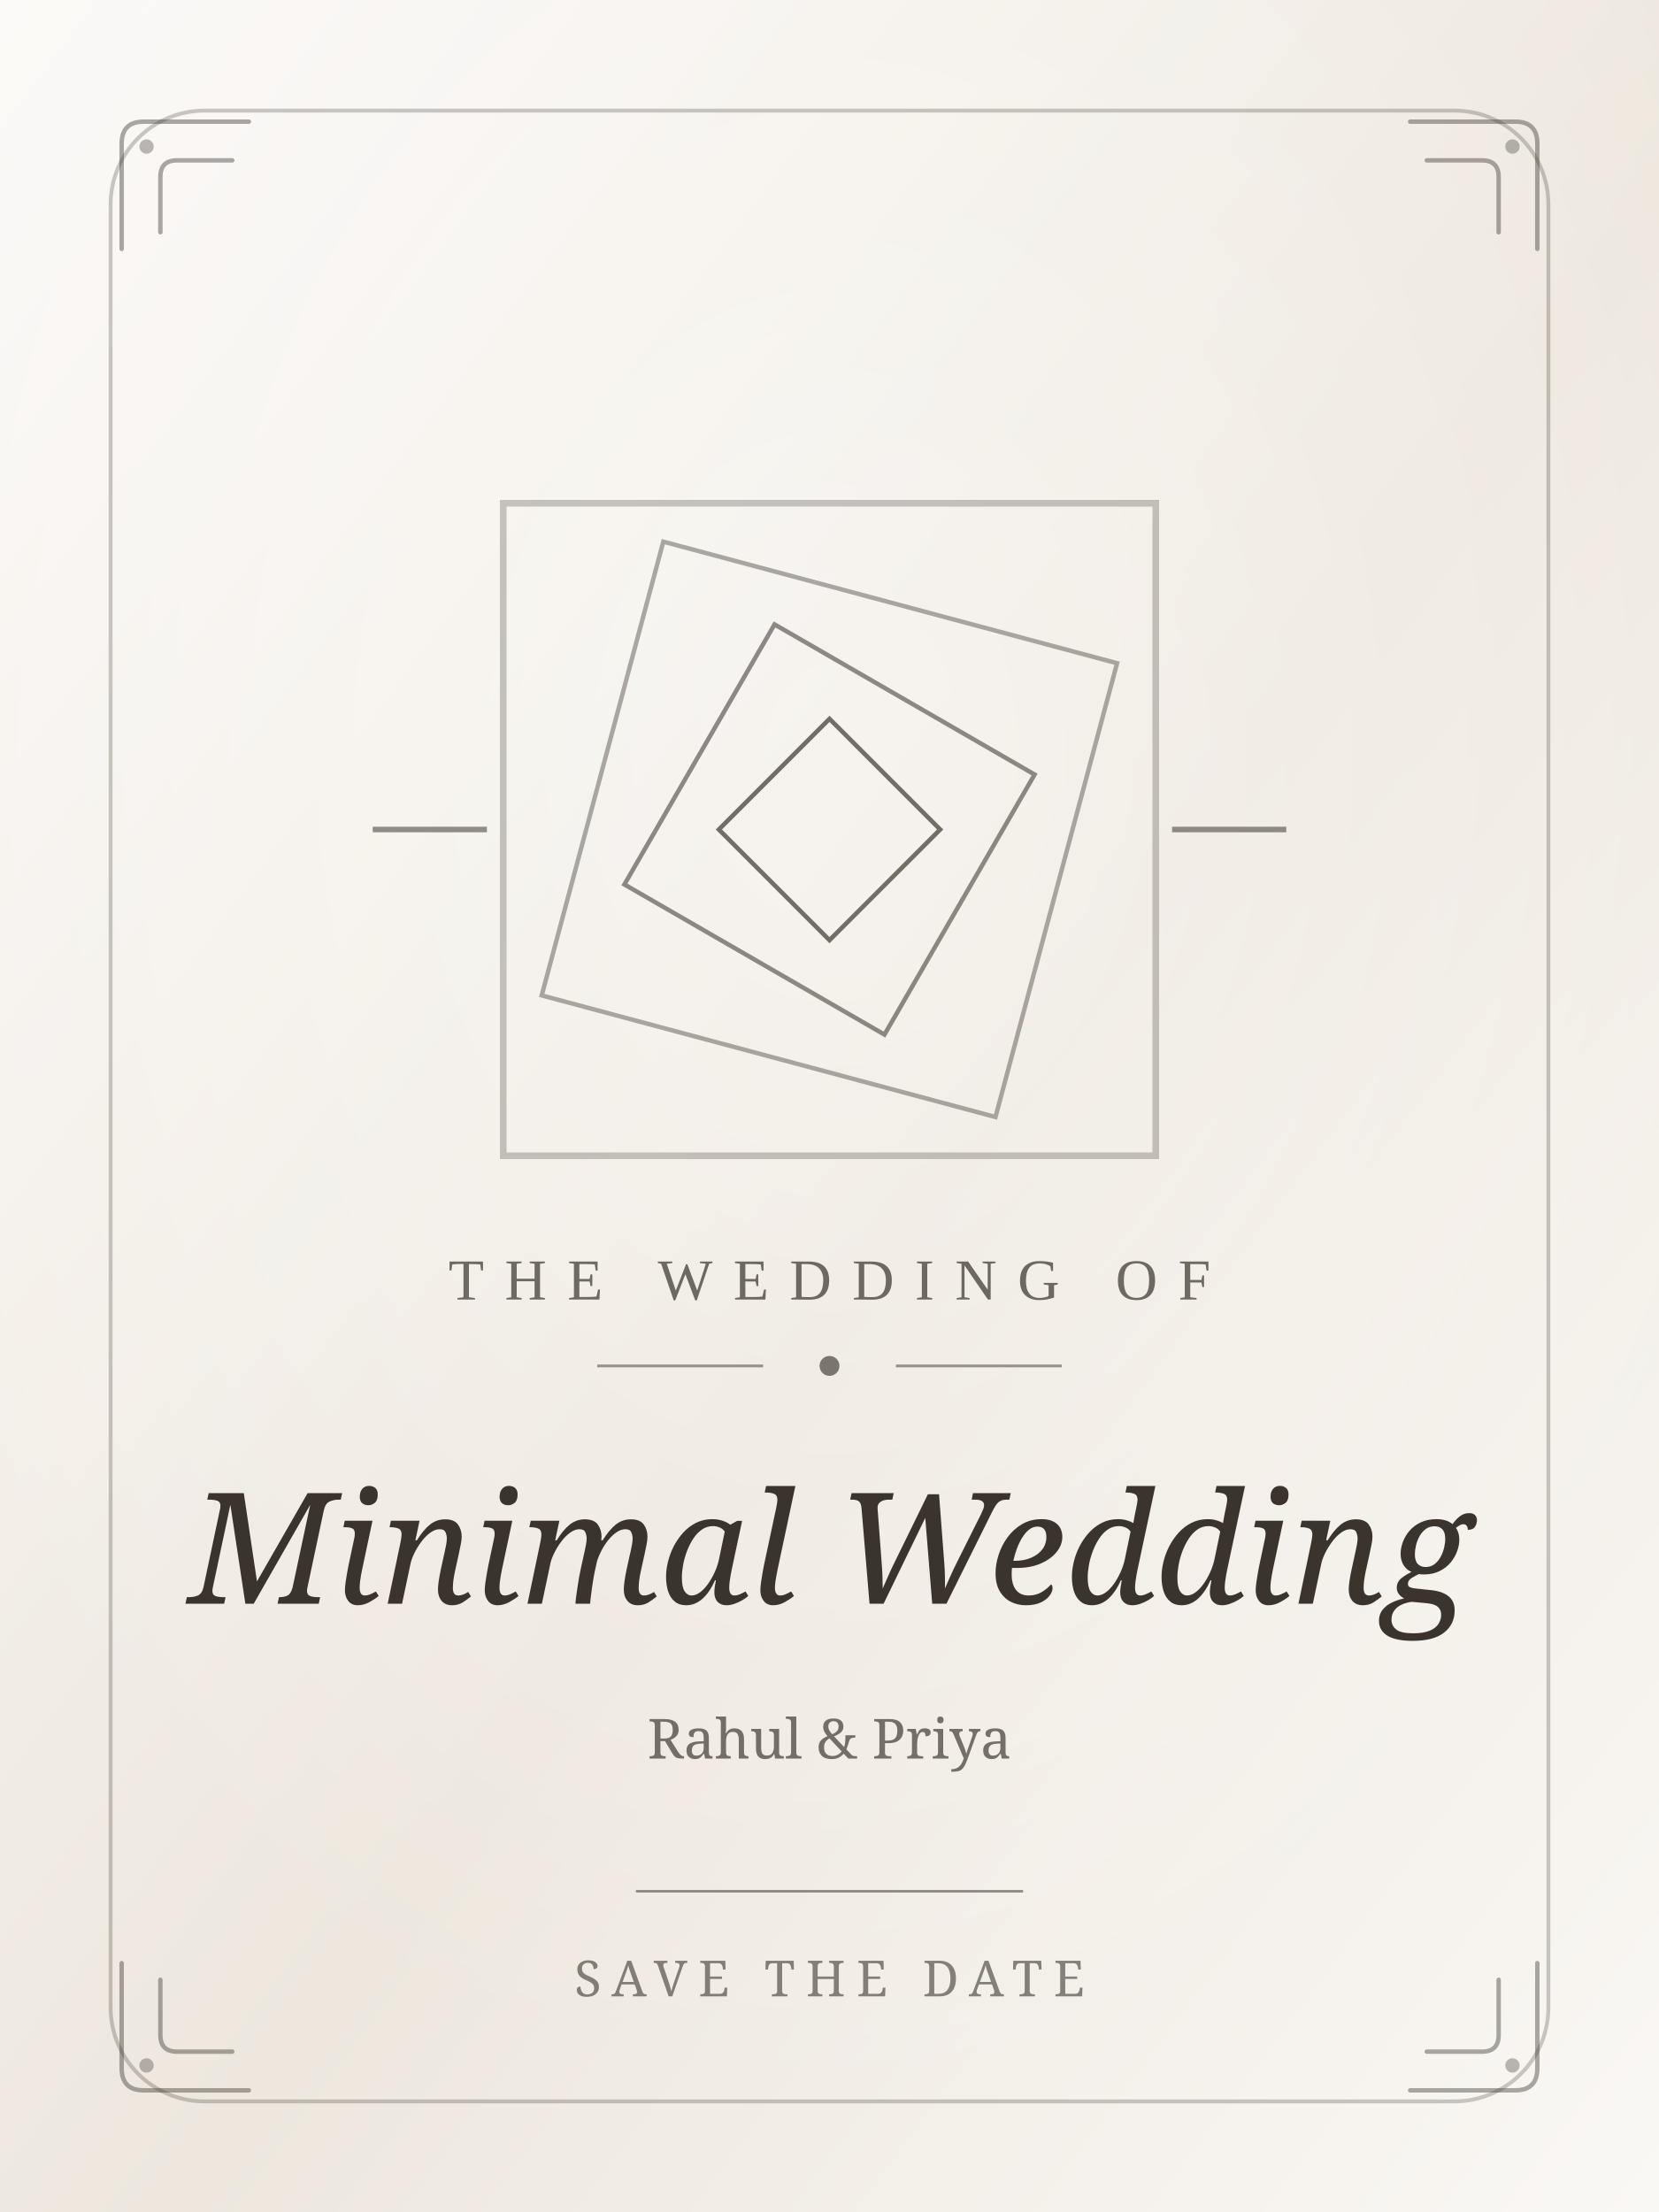
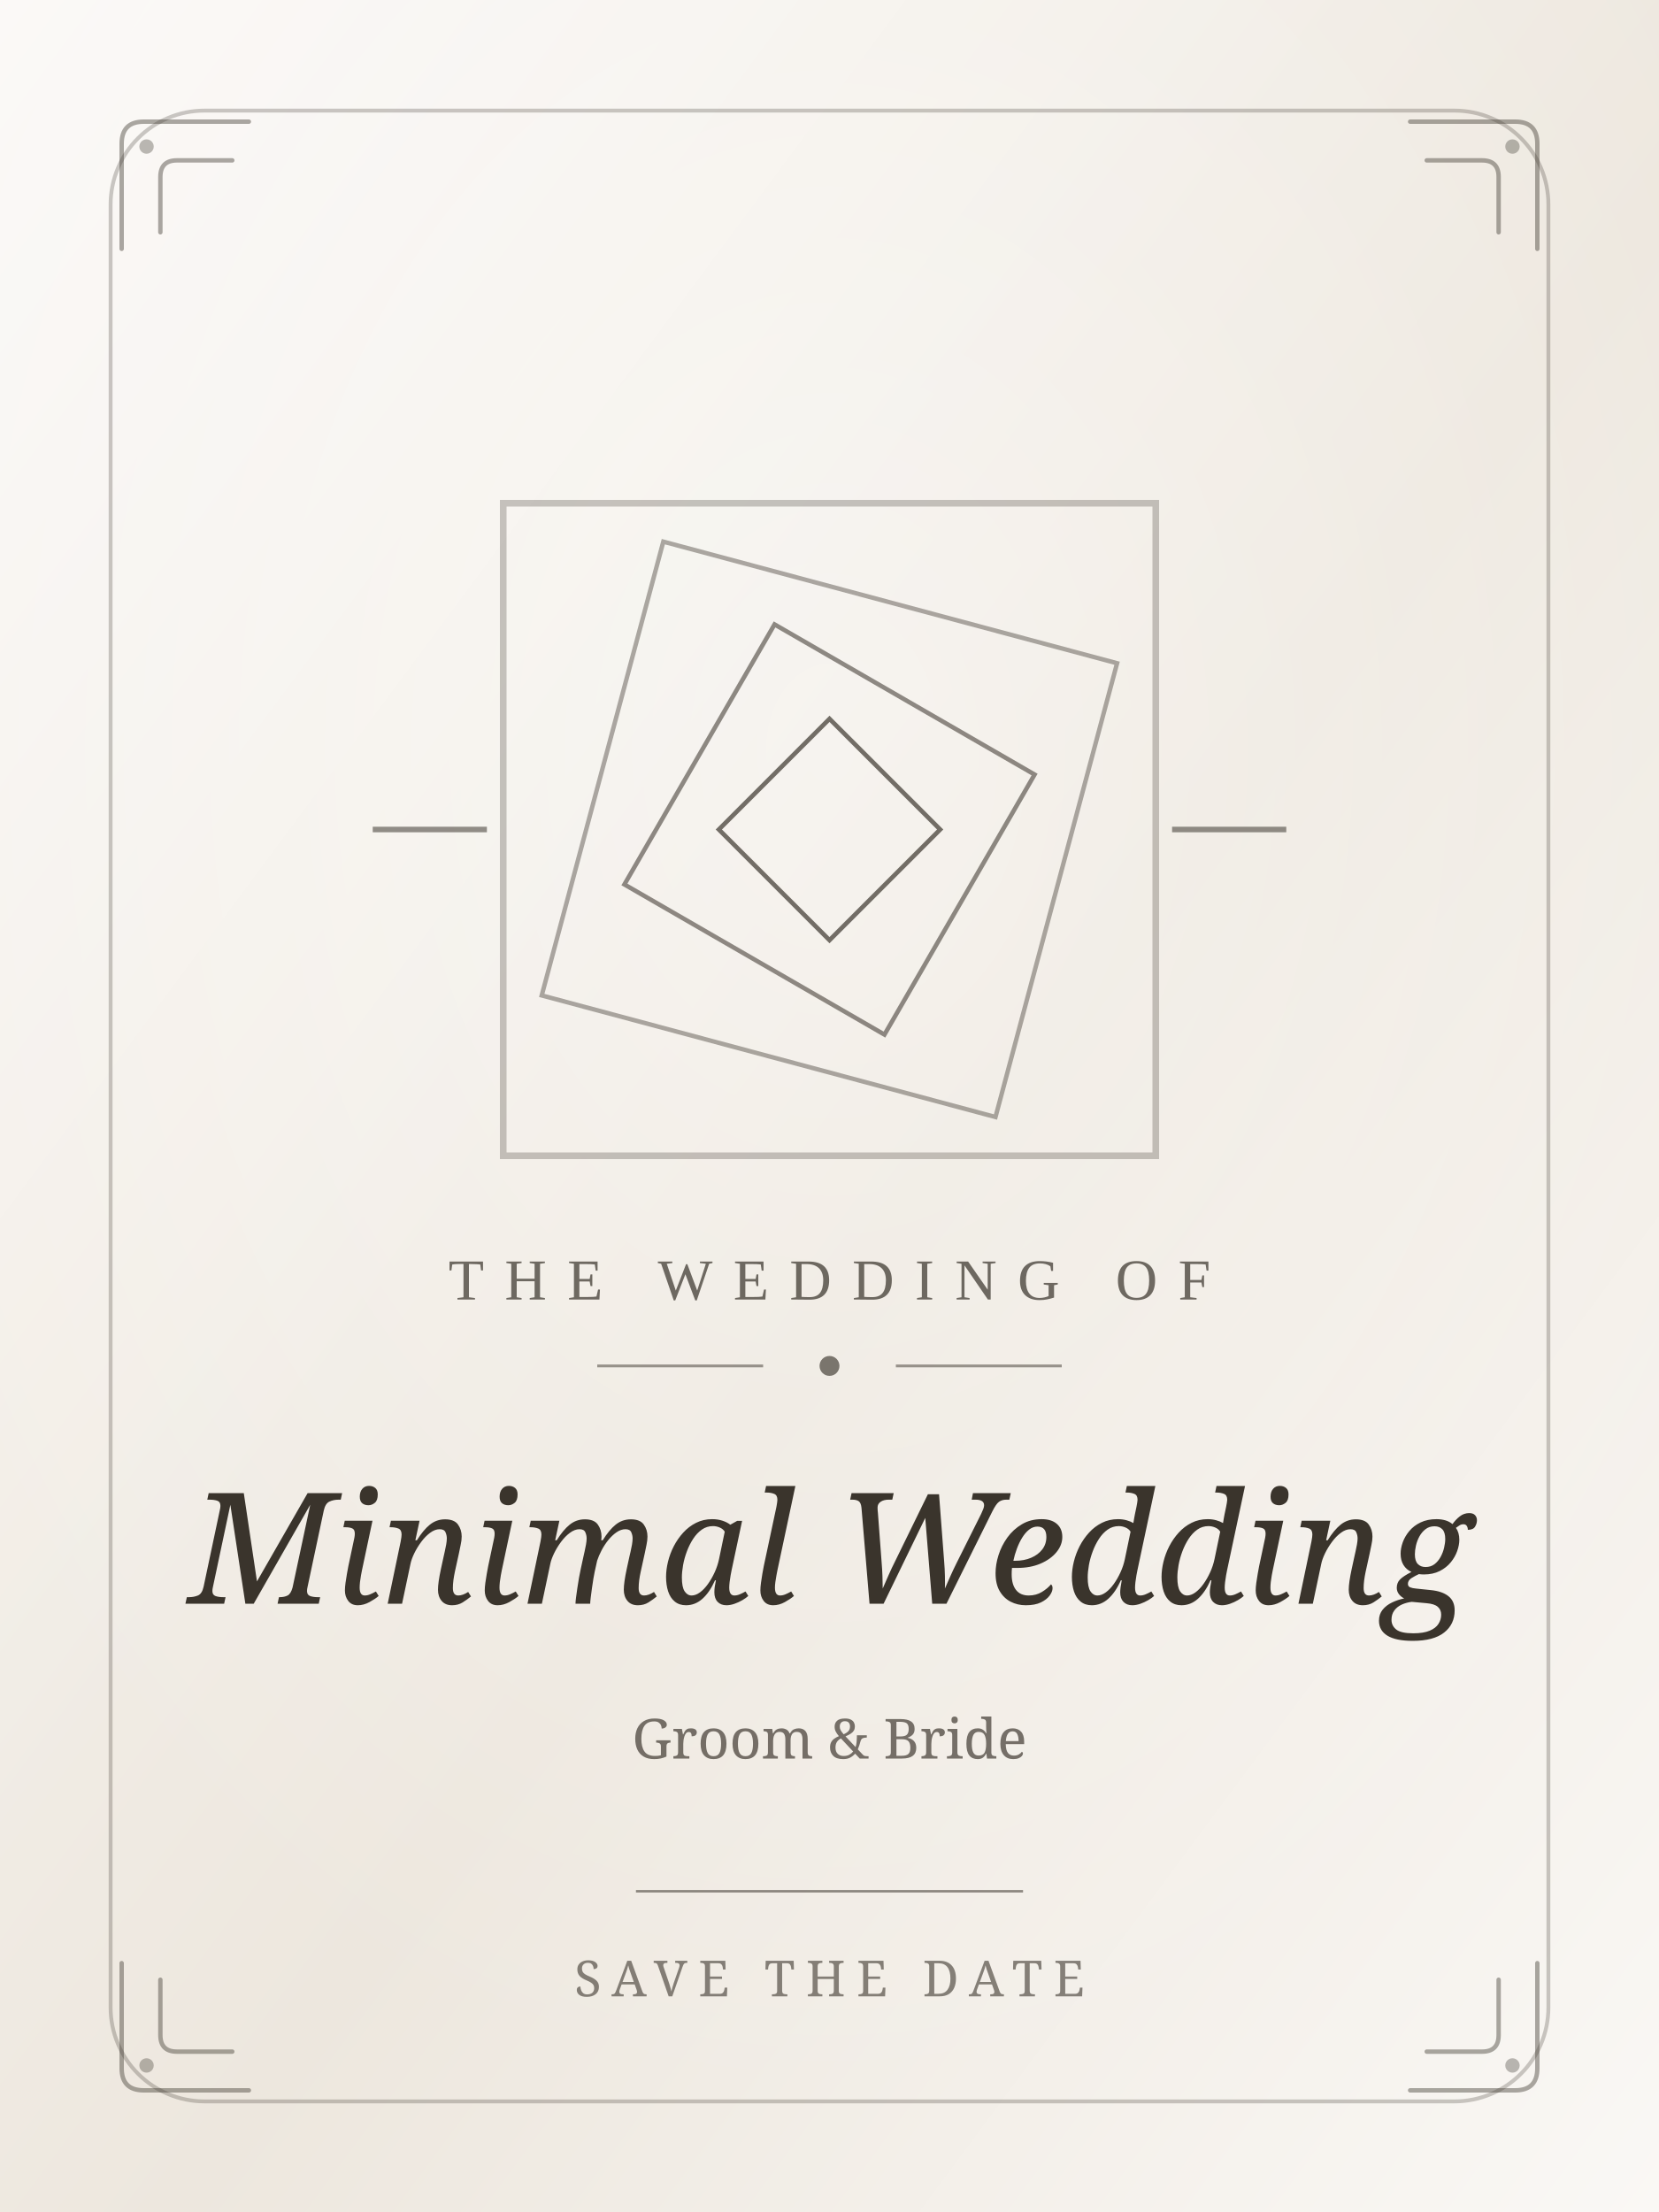
<svg xmlns="http://www.w3.org/2000/svg" viewBox="0 0 600 800" width="600" height="800" role="img" aria-label="Minimal Wedding invitation template preview">
  <defs>
    <linearGradient id="bg-minimal-wedding" x1="0" y1="0" x2="1" y2="1">
      <stop offset="0%" stop-color="#FAF8F5" />
      <stop offset="55%" stop-color="#EDE7DE" />
      <stop offset="100%" stop-color="#FAF8F5" />
    </linearGradient>
    <radialGradient id="glow-minimal-wedding" cx="50%" cy="34%" r="62%">
      <stop offset="0%" stop-color="#FFFFFF" stop-opacity="0.42" />
      <stop offset="100%" stop-color="#FFFFFF" stop-opacity="0" />
    </radialGradient>
    <linearGradient id="sheen-minimal-wedding" x1="0" y1="0" x2="1" y2="1">
      <stop offset="0%" stop-color="#FFFFFF" stop-opacity="0.20" />
      <stop offset="45%" stop-color="#FFFFFF" stop-opacity="0" />
    </linearGradient>
  </defs>
  <rect width="600" height="800" fill="url(#bg-minimal-wedding)" />
  <rect width="600" height="800" fill="url(#glow-minimal-wedding)" />
  <rect width="600" height="800" fill="url(#sheen-minimal-wedding)" />
  <g transform="translate(44 44) scale(1 1)" fill="none" stroke="#3A342C" stroke-width="1.6" opacity="0.42" stroke-linecap="round">
    <path d="M 0 46 V 8 Q 0 0 8 0 H 46" />
    <path d="M 14 40 V 20 Q 14 14 20 14 H 40" />
    <circle cx="9" cy="9" r="2.6" fill="#3A342C" stroke="none" opacity="0.8" />
  </g>
  <g transform="translate(556 44) scale(-1 1)" fill="none" stroke="#3A342C" stroke-width="1.6" opacity="0.42" stroke-linecap="round">
    <path d="M 0 46 V 8 Q 0 0 8 0 H 46" />
    <path d="M 14 40 V 20 Q 14 14 20 14 H 40" />
    <circle cx="9" cy="9" r="2.6" fill="#3A342C" stroke="none" opacity="0.8" />
  </g>
  <g transform="translate(44 756) scale(1 -1)" fill="none" stroke="#3A342C" stroke-width="1.6" opacity="0.42" stroke-linecap="round">
    <path d="M 0 46 V 8 Q 0 0 8 0 H 46" />
    <path d="M 14 40 V 20 Q 14 14 20 14 H 40" />
    <circle cx="9" cy="9" r="2.6" fill="#3A342C" stroke="none" opacity="0.8" />
  </g>
  <g transform="translate(556 756) scale(-1 -1)" fill="none" stroke="#3A342C" stroke-width="1.6" opacity="0.42" stroke-linecap="round">
    <path d="M 0 46 V 8 Q 0 0 8 0 H 46" />
    <path d="M 14 40 V 20 Q 14 14 20 14 H 40" />
    <circle cx="9" cy="9" r="2.6" fill="#3A342C" stroke="none" opacity="0.8" />
  </g>
  <rect x="40" y="40" width="520" height="720" fill="none" stroke="#3A342C" stroke-width="1.4" opacity="0.26" rx="34" />
  <g>
    <rect x="182.0" y="182.0" width="236.0" height="236.0" fill="none" stroke="#3A342C" stroke-width="2.4" opacity="0.27" transform="rotate(0 300.0 300)" />
    <rect x="215.0" y="215.0" width="169.9" height="169.9" fill="none" stroke="#3A342C" stroke-width="1.6" opacity="0.41" transform="rotate(15 300.0 300)" />
    <rect x="245.7" y="245.7" width="108.6" height="108.6" fill="none" stroke="#3A342C" stroke-width="1.6" opacity="0.56" transform="rotate(30 300.0 300)" />
    <rect x="271.7" y="271.7" width="56.6" height="56.6" fill="none" stroke="#3A342C" stroke-width="1.6" opacity="0.70" transform="rotate(45 300.0 300)" />
    <line x1="134.8" y1="300" x2="176.1" y2="300" stroke="#3A342C" stroke-width="2" opacity="0.54" />
    <line x1="423.9" y1="300" x2="465.2" y2="300" stroke="#3A342C" stroke-width="2" opacity="0.54" />
  </g>
  <text x="300.0" y="470" text-anchor="middle" font-family="Georgia, 'Times New Roman', serif" font-size="21" letter-spacing="7.5" fill="#3A342C" opacity="0.72">THE WEDDING OF</text>
  <line x1="216.0" y1="494" x2="276.0" y2="494" stroke="#3A342C" stroke-width="1" opacity="0.5" />
  <circle cx="300.0" cy="494" r="3.6" fill="#3A342C" opacity="0.65" />
  <line x1="324.0" y1="494" x2="384.0" y2="494" stroke="#3A342C" stroke-width="1" opacity="0.5" />
  <text x="300.0" y="580" text-anchor="middle" font-family="Georgia, serif" font-size="56" font-style="italic" fill="#3A342C">Minimal Wedding</text>
-   <text x="300.0" y="636" text-anchor="middle" font-family="Georgia, serif" font-size="20" fill="#3A342C" opacity="0.68">Rahul &amp; Priya</text>
+   <text x="300.0" y="636" text-anchor="middle" font-family="Georgia, serif" font-size="20" fill="#3A342C" opacity="0.68">Groom &amp; Bride</text>
  <g opacity="0.55">
    <line x1="230.0" y1="684" x2="370.0" y2="684" stroke="#3A342C" stroke-width="0.9" />
  </g>
  <text x="300.0" y="722" text-anchor="middle" font-family="Georgia, serif" font-size="18" letter-spacing="4" fill="#3A342C" opacity="0.6">SAVE THE DATE</text>
</svg>
